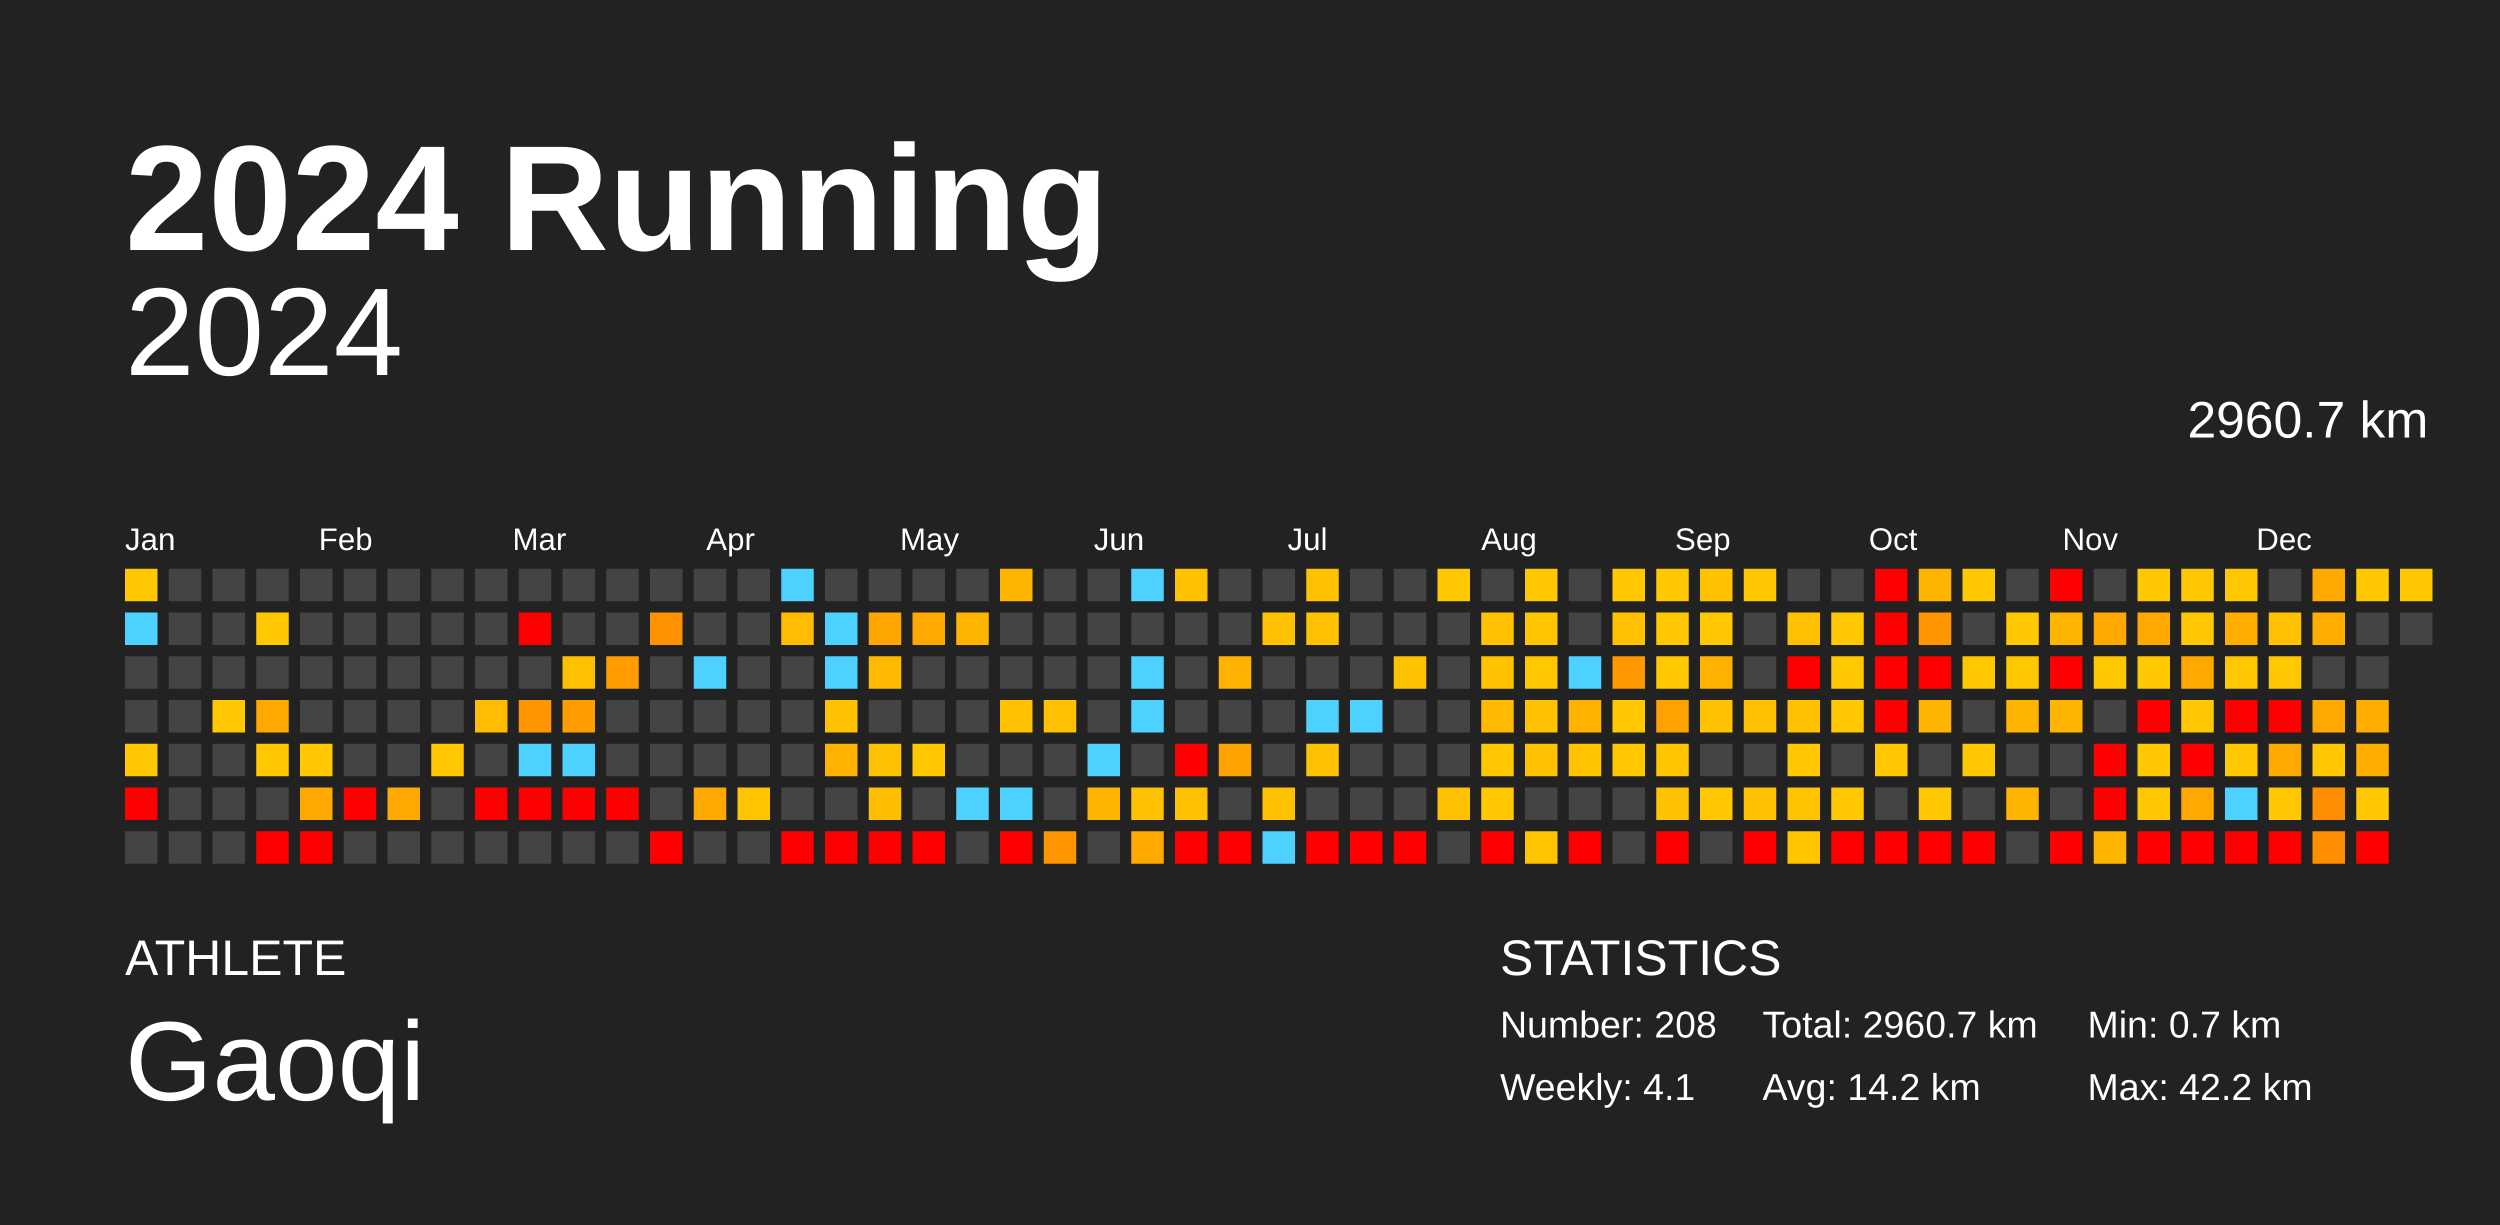
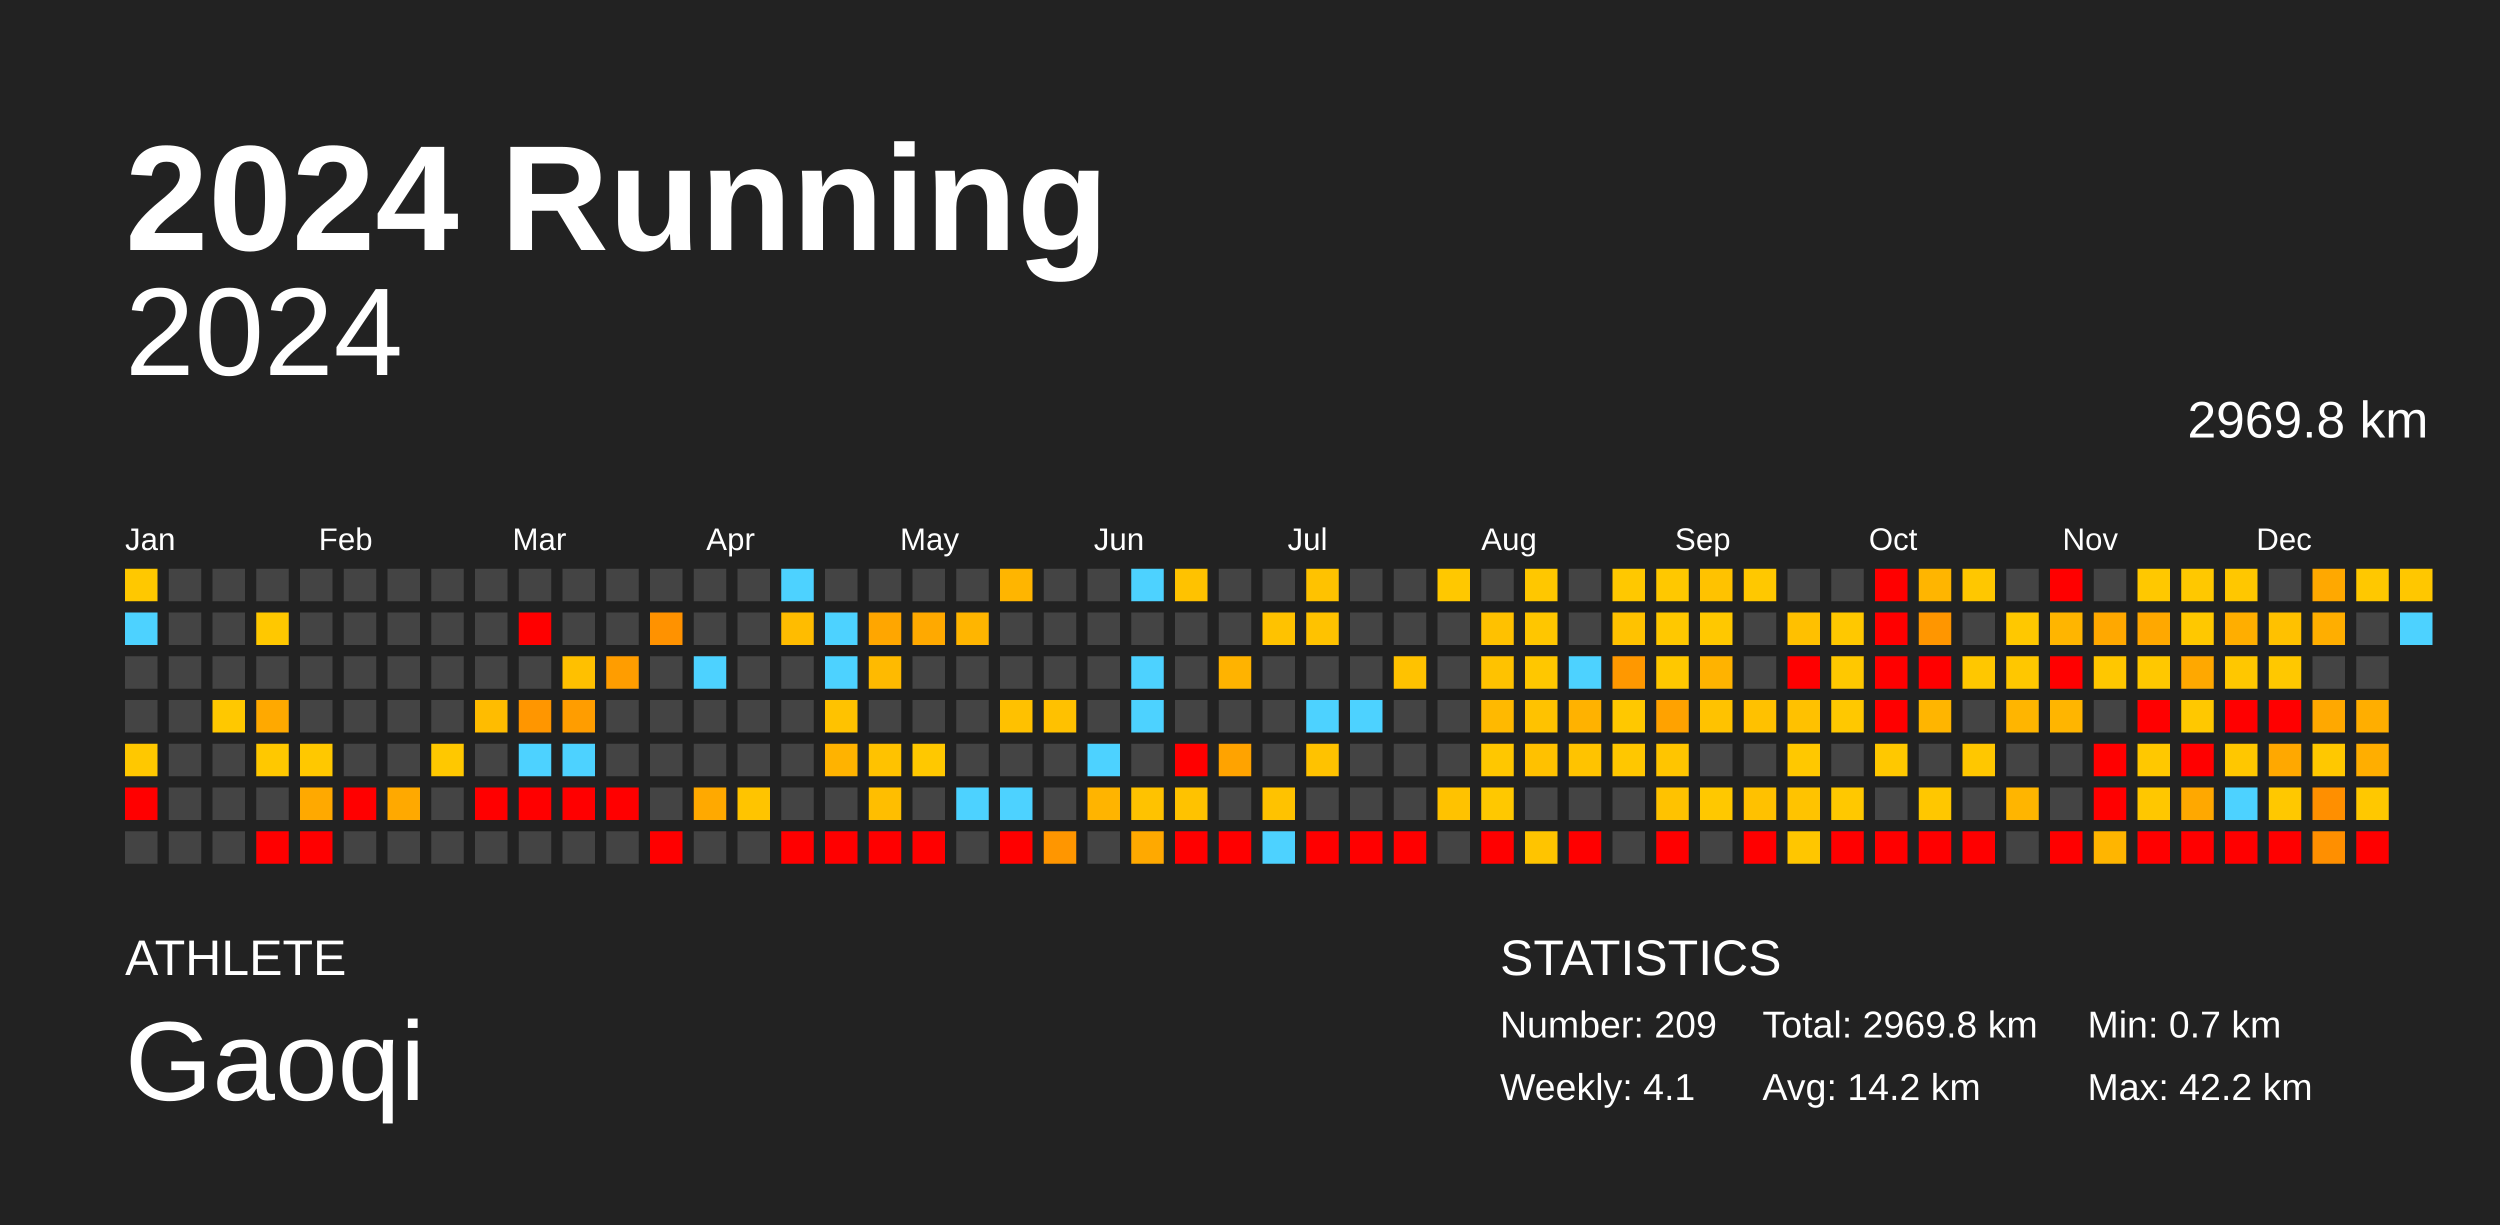
<svg xmlns="http://www.w3.org/2000/svg" baseProfile="full" height="98mm" version="1.1" viewBox="0,0,200,98" width="200mm">
  <defs />
  <rect fill="#222222" height="98" width="200" x="0" y="0" />
  <text fill="#FFFFFF" style="font-size:12px; font-family:Arial; font-weight:bold;" x="10" y="20">2024 Running</text>
  <text fill="#FFFFFF" style="font-size:4px; font-family:Arial" x="10" y="78">ATHLETE</text>
  <text fill="#FFFFFF" style="font-size:9px; font-family:Arial" x="10" y="88">Gaoqi</text>
  <text fill="#FFFFFF" style="font-size:4px; font-family:Arial" x="120" y="78">STATISTICS</text>
-   <text fill="#FFFFFF" style="font-size:3px; font-family:Arial" x="120" y="83">Number: 208</text>
+   <text fill="#FFFFFF" style="font-size:3px; font-family:Arial" x="120" y="83">Number: 209</text>
  <text fill="#FFFFFF" style="font-size:3px; font-family:Arial" x="120" y="88">Weekly: 4.1</text>
-   <text fill="#FFFFFF" style="font-size:3px; font-family:Arial" x="141" y="83">Total: 2960.7 km</text>
+   <text fill="#FFFFFF" style="font-size:3px; font-family:Arial" x="141" y="83">Total: 2969.8 km</text>
  <text fill="#FFFFFF" style="font-size:3px; font-family:Arial" x="141" y="88">Avg: 14.2 km</text>
  <text fill="#FFFFFF" style="font-size:3px; font-family:Arial" x="167" y="83">Min: 0.7 km</text>
  <text fill="#FFFFFF" style="font-size:3px; font-family:Arial" x="167" y="88">Max: 42.2 km</text>
  <text alignment-baseline="hanging" fill="#FFFFFF" style="font-size:10.0px; font-family:Arial;" x="10" y="30">2024</text>
-   <text alignment-baseline="hanging" fill="#FFFFFF" style="font-size:4.125px; font-family:Arial;" x="175" y="35">2960.7 km</text>
+   <text alignment-baseline="hanging" fill="#FFFFFF" style="font-size:4.125px; font-family:Arial;" x="175" y="35">2969.8 km</text>
  <text fill="#FFFFFF" style="font-size:2.5px; font-family:Arial" x="10.0" y="44">Jan</text>
  <text fill="#FFFFFF" style="font-size:2.5px; font-family:Arial" x="25.5" y="44">Feb</text>
  <text fill="#FFFFFF" style="font-size:2.5px; font-family:Arial" x="41.0" y="44">Mar</text>
  <text fill="#FFFFFF" style="font-size:2.5px; font-family:Arial" x="56.5" y="44">Apr</text>
  <text fill="#FFFFFF" style="font-size:2.5px; font-family:Arial" x="72.0" y="44">May</text>
  <text fill="#FFFFFF" style="font-size:2.5px; font-family:Arial" x="87.5" y="44">Jun</text>
  <text fill="#FFFFFF" style="font-size:2.5px; font-family:Arial" x="103.0" y="44">Jul</text>
  <text fill="#FFFFFF" style="font-size:2.5px; font-family:Arial" x="118.5" y="44">Aug</text>
  <text fill="#FFFFFF" style="font-size:2.5px; font-family:Arial" x="134.0" y="44">Sep</text>
  <text fill="#FFFFFF" style="font-size:2.5px; font-family:Arial" x="149.5" y="44">Oct</text>
  <text fill="#FFFFFF" style="font-size:2.5px; font-family:Arial" x="165.0" y="44">Nov</text>
  <text fill="#FFFFFF" style="font-size:2.5px; font-family:Arial" x="180.5" y="44">Dec</text>
  <rect fill="#ffc800" height="2.6" width="2.6" x="10.0" y="45.5" />
  <rect fill="#4dd2ff" height="2.6" width="2.6" x="10.0" y="49.0" />
  <rect fill="#444444" height="2.6" width="2.6" x="10.0" y="52.5" />
  <rect fill="#444444" height="2.6" width="2.6" x="10.0" y="56.0" />
  <rect fill="#ffc800" height="2.6" width="2.6" x="10.0" y="59.5" />
  <rect fill="red" height="2.6" width="2.6" x="10.0" y="63.0" />
  <rect fill="#444444" height="2.6" width="2.6" x="10.0" y="66.5" />
  <rect fill="#444444" height="2.6" width="2.6" x="13.5" y="45.5" />
  <rect fill="#444444" height="2.6" width="2.6" x="13.5" y="49.0" />
  <rect fill="#444444" height="2.6" width="2.6" x="13.5" y="52.5" />
  <rect fill="#444444" height="2.6" width="2.6" x="13.5" y="56.0" />
  <rect fill="#444444" height="2.6" width="2.6" x="13.5" y="59.5" />
  <rect fill="#444444" height="2.6" width="2.6" x="13.5" y="63.0" />
  <rect fill="#444444" height="2.6" width="2.6" x="13.5" y="66.5" />
  <rect fill="#444444" height="2.6" width="2.6" x="17.0" y="45.5" />
  <rect fill="#444444" height="2.6" width="2.6" x="17.0" y="49.0" />
  <rect fill="#444444" height="2.6" width="2.6" x="17.0" y="52.5" />
  <rect fill="#ffc800" height="2.6" width="2.6" x="17.0" y="56.0" />
  <rect fill="#444444" height="2.6" width="2.6" x="17.0" y="59.5" />
  <rect fill="#444444" height="2.6" width="2.6" x="17.0" y="63.0" />
  <rect fill="#444444" height="2.6" width="2.6" x="17.0" y="66.5" />
  <rect fill="#444444" height="2.6" width="2.6" x="20.5" y="45.5" />
  <rect fill="#ffc800" height="2.6" width="2.6" x="20.5" y="49.0" />
  <rect fill="#444444" height="2.6" width="2.6" x="20.5" y="52.5" />
  <rect fill="#ffa900" height="2.6" width="2.6" x="20.5" y="56.0" />
  <rect fill="#ffc800" height="2.6" width="2.6" x="20.5" y="59.5" />
  <rect fill="#444444" height="2.6" width="2.6" x="20.5" y="63.0" />
  <rect fill="red" height="2.6" width="2.6" x="20.5" y="66.5" />
  <rect fill="#444444" height="2.6" width="2.6" x="24.0" y="45.5" />
  <rect fill="#444444" height="2.6" width="2.6" x="24.0" y="49.0" />
  <rect fill="#444444" height="2.6" width="2.6" x="24.0" y="52.5" />
  <rect fill="#444444" height="2.6" width="2.6" x="24.0" y="56.0" />
  <rect fill="#ffc800" height="2.6" width="2.6" x="24.0" y="59.5" />
  <rect fill="#ffa900" height="2.6" width="2.6" x="24.0" y="63.0" />
  <rect fill="red" height="2.6" width="2.6" x="24.0" y="66.5" />
  <rect fill="#444444" height="2.6" width="2.6" x="27.5" y="45.5" />
  <rect fill="#444444" height="2.6" width="2.6" x="27.5" y="49.0" />
  <rect fill="#444444" height="2.6" width="2.6" x="27.5" y="52.5" />
  <rect fill="#444444" height="2.6" width="2.6" x="27.5" y="56.0" />
  <rect fill="#444444" height="2.6" width="2.6" x="27.5" y="59.5" />
  <rect fill="red" height="2.6" width="2.6" x="27.5" y="63.0" />
  <rect fill="#444444" height="2.6" width="2.6" x="27.5" y="66.5" />
  <rect fill="#444444" height="2.6" width="2.6" x="31.0" y="45.5" />
  <rect fill="#444444" height="2.6" width="2.6" x="31.0" y="49.0" />
  <rect fill="#444444" height="2.6" width="2.6" x="31.0" y="52.5" />
  <rect fill="#444444" height="2.6" width="2.6" x="31.0" y="56.0" />
  <rect fill="#444444" height="2.6" width="2.6" x="31.0" y="59.5" />
  <rect fill="#ffa900" height="2.6" width="2.6" x="31.0" y="63.0" />
  <rect fill="#444444" height="2.6" width="2.6" x="31.0" y="66.5" />
  <rect fill="#444444" height="2.6" width="2.6" x="34.5" y="45.5" />
  <rect fill="#444444" height="2.6" width="2.6" x="34.5" y="49.0" />
  <rect fill="#444444" height="2.6" width="2.6" x="34.5" y="52.5" />
  <rect fill="#444444" height="2.6" width="2.6" x="34.5" y="56.0" />
  <rect fill="#ffc800" height="2.6" width="2.6" x="34.5" y="59.5" />
  <rect fill="#444444" height="2.6" width="2.6" x="34.5" y="63.0" />
  <rect fill="#444444" height="2.6" width="2.6" x="34.5" y="66.5" />
  <rect fill="#444444" height="2.6" width="2.6" x="38.0" y="45.5" />
  <rect fill="#444444" height="2.6" width="2.6" x="38.0" y="49.0" />
  <rect fill="#444444" height="2.6" width="2.6" x="38.0" y="52.5" />
  <rect fill="#ffbc00" height="2.6" width="2.6" x="38.0" y="56.0" />
  <rect fill="#444444" height="2.6" width="2.6" x="38.0" y="59.5" />
  <rect fill="red" height="2.6" width="2.6" x="38.0" y="63.0" />
  <rect fill="#444444" height="2.6" width="2.6" x="38.0" y="66.5" />
  <rect fill="#444444" height="2.6" width="2.6" x="41.5" y="45.5" />
  <rect fill="red" height="2.6" width="2.6" x="41.5" y="49.0" />
  <rect fill="#444444" height="2.6" width="2.6" x="41.5" y="52.5" />
  <rect fill="#ff9600" height="2.6" width="2.6" x="41.5" y="56.0" />
  <rect fill="#4dd2ff" height="2.6" width="2.6" x="41.5" y="59.5" />
  <rect fill="red" height="2.6" width="2.6" x="41.5" y="63.0" />
  <rect fill="#444444" height="2.6" width="2.6" x="41.5" y="66.5" />
  <rect fill="#444444" height="2.6" width="2.6" x="45.0" y="45.5" />
  <rect fill="#444444" height="2.6" width="2.6" x="45.0" y="49.0" />
  <rect fill="#ffc000" height="2.6" width="2.6" x="45.0" y="52.5" />
  <rect fill="#ff9d00" height="2.6" width="2.6" x="45.0" y="56.0" />
  <rect fill="#4dd2ff" height="2.6" width="2.6" x="45.0" y="59.5" />
  <rect fill="red" height="2.6" width="2.6" x="45.0" y="63.0" />
  <rect fill="#444444" height="2.6" width="2.6" x="45.0" y="66.5" />
  <rect fill="#444444" height="2.6" width="2.6" x="48.5" y="45.5" />
  <rect fill="#444444" height="2.6" width="2.6" x="48.5" y="49.0" />
  <rect fill="#ff9d00" height="2.6" width="2.6" x="48.5" y="52.5" />
  <rect fill="#444444" height="2.6" width="2.6" x="48.5" y="56.0" />
  <rect fill="#444444" height="2.6" width="2.6" x="48.5" y="59.5" />
  <rect fill="red" height="2.6" width="2.6" x="48.5" y="63.0" />
  <rect fill="#444444" height="2.6" width="2.6" x="48.5" y="66.5" />
  <rect fill="#444444" height="2.6" width="2.6" x="52.0" y="45.5" />
  <rect fill="#ff9200" height="2.6" width="2.6" x="52.0" y="49.0" />
  <rect fill="#444444" height="2.6" width="2.6" x="52.0" y="52.5" />
  <rect fill="#444444" height="2.6" width="2.6" x="52.0" y="56.0" />
  <rect fill="#444444" height="2.6" width="2.6" x="52.0" y="59.5" />
  <rect fill="#444444" height="2.6" width="2.6" x="52.0" y="63.0" />
  <rect fill="red" height="2.6" width="2.6" x="52.0" y="66.5" />
  <rect fill="#444444" height="2.6" width="2.6" x="55.5" y="45.5" />
  <rect fill="#444444" height="2.6" width="2.6" x="55.5" y="49.0" />
  <rect fill="#4dd2ff" height="2.6" width="2.6" x="55.5" y="52.5" />
  <rect fill="#444444" height="2.6" width="2.6" x="55.5" y="56.0" />
  <rect fill="#444444" height="2.6" width="2.6" x="55.5" y="59.5" />
  <rect fill="#ffa900" height="2.6" width="2.6" x="55.5" y="63.0" />
  <rect fill="#444444" height="2.6" width="2.6" x="55.5" y="66.5" />
  <rect fill="#444444" height="2.6" width="2.6" x="59.0" y="45.5" />
  <rect fill="#444444" height="2.6" width="2.6" x="59.0" y="49.0" />
  <rect fill="#444444" height="2.6" width="2.6" x="59.0" y="52.5" />
  <rect fill="#444444" height="2.6" width="2.6" x="59.0" y="56.0" />
  <rect fill="#444444" height="2.6" width="2.6" x="59.0" y="59.5" />
  <rect fill="#ffc400" height="2.6" width="2.6" x="59.0" y="63.0" />
  <rect fill="#444444" height="2.6" width="2.6" x="59.0" y="66.5" />
  <rect fill="#4dd2ff" height="2.6" width="2.6" x="62.5" y="45.5" />
  <rect fill="#ffbc00" height="2.6" width="2.6" x="62.5" y="49.0" />
  <rect fill="#444444" height="2.6" width="2.6" x="62.5" y="52.5" />
  <rect fill="#444444" height="2.6" width="2.6" x="62.5" y="56.0" />
  <rect fill="#444444" height="2.6" width="2.6" x="62.5" y="59.5" />
  <rect fill="#444444" height="2.6" width="2.6" x="62.5" y="63.0" />
  <rect fill="red" height="2.6" width="2.6" x="62.5" y="66.5" />
  <rect fill="#444444" height="2.6" width="2.6" x="66.0" y="45.5" />
  <rect fill="#4dd2ff" height="2.6" width="2.6" x="66.0" y="49.0" />
  <rect fill="#4dd2ff" height="2.6" width="2.6" x="66.0" y="52.5" />
  <rect fill="#ffc200" height="2.6" width="2.6" x="66.0" y="56.0" />
  <rect fill="#ffb300" height="2.6" width="2.6" x="66.0" y="59.5" />
  <rect fill="#444444" height="2.6" width="2.6" x="66.0" y="63.0" />
  <rect fill="red" height="2.6" width="2.6" x="66.0" y="66.5" />
  <rect fill="#444444" height="2.6" width="2.6" x="69.5" y="45.5" />
  <rect fill="#ffa600" height="2.6" width="2.6" x="69.5" y="49.0" />
  <rect fill="#ffba00" height="2.6" width="2.6" x="69.5" y="52.5" />
  <rect fill="#444444" height="2.6" width="2.6" x="69.5" y="56.0" />
  <rect fill="#ffc200" height="2.6" width="2.6" x="69.5" y="59.5" />
  <rect fill="#ffbe00" height="2.6" width="2.6" x="69.5" y="63.0" />
  <rect fill="red" height="2.6" width="2.6" x="69.5" y="66.5" />
  <rect fill="#444444" height="2.6" width="2.6" x="73.0" y="45.5" />
  <rect fill="#ffa900" height="2.6" width="2.6" x="73.0" y="49.0" />
  <rect fill="#444444" height="2.6" width="2.6" x="73.0" y="52.5" />
  <rect fill="#444444" height="2.6" width="2.6" x="73.0" y="56.0" />
  <rect fill="#ffc800" height="2.6" width="2.6" x="73.0" y="59.5" />
  <rect fill="#444444" height="2.6" width="2.6" x="73.0" y="63.0" />
  <rect fill="red" height="2.6" width="2.6" x="73.0" y="66.5" />
  <rect fill="#444444" height="2.6" width="2.6" x="76.5" y="45.5" />
  <rect fill="#ffb500" height="2.6" width="2.6" x="76.5" y="49.0" />
  <rect fill="#444444" height="2.6" width="2.6" x="76.5" y="52.5" />
  <rect fill="#444444" height="2.6" width="2.6" x="76.5" y="56.0" />
  <rect fill="#444444" height="2.6" width="2.6" x="76.5" y="59.5" />
  <rect fill="#4dd2ff" height="2.6" width="2.6" x="76.5" y="63.0" />
  <rect fill="#444444" height="2.6" width="2.6" x="76.5" y="66.5" />
  <rect fill="#ffb500" height="2.6" width="2.6" x="80.0" y="45.5" />
  <rect fill="#444444" height="2.6" width="2.6" x="80.0" y="49.0" />
  <rect fill="#444444" height="2.6" width="2.6" x="80.0" y="52.5" />
  <rect fill="#ffc100" height="2.6" width="2.6" x="80.0" y="56.0" />
  <rect fill="#444444" height="2.6" width="2.6" x="80.0" y="59.5" />
  <rect fill="#4dd2ff" height="2.6" width="2.6" x="80.0" y="63.0" />
  <rect fill="red" height="2.6" width="2.6" x="80.0" y="66.5" />
  <rect fill="#444444" height="2.6" width="2.6" x="83.5" y="45.5" />
  <rect fill="#444444" height="2.6" width="2.6" x="83.5" y="49.0" />
  <rect fill="#444444" height="2.6" width="2.6" x="83.5" y="52.5" />
  <rect fill="#ffc100" height="2.6" width="2.6" x="83.5" y="56.0" />
  <rect fill="#444444" height="2.6" width="2.6" x="83.5" y="59.5" />
  <rect fill="#444444" height="2.6" width="2.6" x="83.5" y="63.0" />
  <rect fill="#ff9600" height="2.6" width="2.6" x="83.5" y="66.5" />
  <rect fill="#444444" height="2.6" width="2.6" x="87.0" y="45.5" />
  <rect fill="#444444" height="2.6" width="2.6" x="87.0" y="49.0" />
  <rect fill="#444444" height="2.6" width="2.6" x="87.0" y="52.5" />
  <rect fill="#444444" height="2.6" width="2.6" x="87.0" y="56.0" />
  <rect fill="#4dd2ff" height="2.6" width="2.6" x="87.0" y="59.5" />
  <rect fill="#ffb400" height="2.6" width="2.6" x="87.0" y="63.0" />
  <rect fill="#444444" height="2.6" width="2.6" x="87.0" y="66.5" />
  <rect fill="#4dd2ff" height="2.6" width="2.6" x="90.5" y="45.5" />
  <rect fill="#444444" height="2.6" width="2.6" x="90.5" y="49.0" />
  <rect fill="#4dd2ff" height="2.6" width="2.6" x="90.5" y="52.5" />
  <rect fill="#4dd2ff" height="2.6" width="2.6" x="90.5" y="56.0" />
  <rect fill="#444444" height="2.6" width="2.6" x="90.5" y="59.5" />
  <rect fill="#ffc200" height="2.6" width="2.6" x="90.5" y="63.0" />
  <rect fill="#ffa900" height="2.6" width="2.6" x="90.5" y="66.5" />
  <rect fill="#ffc200" height="2.6" width="2.6" x="94.0" y="45.5" />
  <rect fill="#444444" height="2.6" width="2.6" x="94.0" y="49.0" />
  <rect fill="#444444" height="2.6" width="2.6" x="94.0" y="52.5" />
  <rect fill="#444444" height="2.6" width="2.6" x="94.0" y="56.0" />
  <rect fill="red" height="2.6" width="2.6" x="94.0" y="59.5" />
  <rect fill="#ffc200" height="2.6" width="2.6" x="94.0" y="63.0" />
  <rect fill="red" height="2.6" width="2.6" x="94.0" y="66.5" />
  <rect fill="#444444" height="2.6" width="2.6" x="97.5" y="45.5" />
  <rect fill="#444444" height="2.6" width="2.6" x="97.5" y="49.0" />
  <rect fill="#ffb300" height="2.6" width="2.6" x="97.5" y="52.5" />
  <rect fill="#444444" height="2.6" width="2.6" x="97.5" y="56.0" />
  <rect fill="#ffa300" height="2.6" width="2.6" x="97.5" y="59.5" />
  <rect fill="#444444" height="2.6" width="2.6" x="97.5" y="63.0" />
  <rect fill="red" height="2.6" width="2.6" x="97.5" y="66.5" />
  <rect fill="#444444" height="2.6" width="2.6" x="101.0" y="45.5" />
  <rect fill="#ffc200" height="2.6" width="2.6" x="101.0" y="49.0" />
  <rect fill="#444444" height="2.6" width="2.6" x="101.0" y="52.5" />
  <rect fill="#444444" height="2.6" width="2.6" x="101.0" y="56.0" />
  <rect fill="#444444" height="2.6" width="2.6" x="101.0" y="59.5" />
  <rect fill="#ffc200" height="2.6" width="2.6" x="101.0" y="63.0" />
  <rect fill="#4dd2ff" height="2.6" width="2.6" x="101.0" y="66.5" />
  <rect fill="#ffc200" height="2.6" width="2.6" x="104.5" y="45.5" />
  <rect fill="#ffc200" height="2.6" width="2.6" x="104.5" y="49.0" />
  <rect fill="#444444" height="2.6" width="2.6" x="104.5" y="52.5" />
  <rect fill="#4dd2ff" height="2.6" width="2.6" x="104.5" y="56.0" />
  <rect fill="#ffc200" height="2.6" width="2.6" x="104.5" y="59.5" />
  <rect fill="#444444" height="2.6" width="2.6" x="104.5" y="63.0" />
  <rect fill="red" height="2.6" width="2.6" x="104.5" y="66.5" />
  <rect fill="#444444" height="2.6" width="2.6" x="108.0" y="45.5" />
  <rect fill="#444444" height="2.6" width="2.6" x="108.0" y="49.0" />
  <rect fill="#444444" height="2.6" width="2.6" x="108.0" y="52.5" />
  <rect fill="#4dd2ff" height="2.6" width="2.6" x="108.0" y="56.0" />
  <rect fill="#444444" height="2.6" width="2.6" x="108.0" y="59.5" />
  <rect fill="#444444" height="2.6" width="2.6" x="108.0" y="63.0" />
  <rect fill="red" height="2.6" width="2.6" x="108.0" y="66.5" />
  <rect fill="#444444" height="2.6" width="2.6" x="111.5" y="45.5" />
  <rect fill="#444444" height="2.6" width="2.6" x="111.5" y="49.0" />
  <rect fill="#ffc200" height="2.6" width="2.6" x="111.5" y="52.5" />
  <rect fill="#444444" height="2.6" width="2.6" x="111.5" y="56.0" />
  <rect fill="#444444" height="2.6" width="2.6" x="111.5" y="59.5" />
  <rect fill="#444444" height="2.6" width="2.6" x="111.5" y="63.0" />
  <rect fill="red" height="2.6" width="2.6" x="111.5" y="66.5" />
  <rect fill="#ffc800" height="2.6" width="2.6" x="115.0" y="45.5" />
  <rect fill="#444444" height="2.6" width="2.6" x="115.0" y="49.0" />
  <rect fill="#444444" height="2.6" width="2.6" x="115.0" y="52.5" />
  <rect fill="#444444" height="2.6" width="2.6" x="115.0" y="56.0" />
  <rect fill="#444444" height="2.6" width="2.6" x="115.0" y="59.5" />
  <rect fill="#ffc200" height="2.6" width="2.6" x="115.0" y="63.0" />
  <rect fill="#444444" height="2.6" width="2.6" x="115.0" y="66.5" />
  <rect fill="#444444" height="2.6" width="2.6" x="118.5" y="45.5" />
  <rect fill="#ffc100" height="2.6" width="2.6" x="118.5" y="49.0" />
  <rect fill="#ffc200" height="2.6" width="2.6" x="118.5" y="52.5" />
  <rect fill="#ffb900" height="2.6" width="2.6" x="118.5" y="56.0" />
  <rect fill="#ffc700" height="2.6" width="2.6" x="118.5" y="59.5" />
  <rect fill="#ffc800" height="2.6" width="2.6" x="118.5" y="63.0" />
  <rect fill="red" height="2.6" width="2.6" x="118.5" y="66.5" />
  <rect fill="#ffc700" height="2.6" width="2.6" x="122.0" y="45.5" />
  <rect fill="#ffc600" height="2.6" width="2.6" x="122.0" y="49.0" />
  <rect fill="#ffc700" height="2.6" width="2.6" x="122.0" y="52.5" />
  <rect fill="#ffc200" height="2.6" width="2.6" x="122.0" y="56.0" />
  <rect fill="#ffc100" height="2.6" width="2.6" x="122.0" y="59.5" />
  <rect fill="#444444" height="2.6" width="2.6" x="122.0" y="63.0" />
  <rect fill="#ffc400" height="2.6" width="2.6" x="122.0" y="66.5" />
  <rect fill="#444444" height="2.6" width="2.6" x="125.5" y="45.5" />
  <rect fill="#444444" height="2.6" width="2.6" x="125.5" y="49.0" />
  <rect fill="#4dd2ff" height="2.6" width="2.6" x="125.5" y="52.5" />
  <rect fill="#ffb200" height="2.6" width="2.6" x="125.5" y="56.0" />
  <rect fill="#ffc300" height="2.6" width="2.6" x="125.5" y="59.5" />
  <rect fill="#444444" height="2.6" width="2.6" x="125.5" y="63.0" />
  <rect fill="red" height="2.6" width="2.6" x="125.5" y="66.5" />
  <rect fill="#ffc800" height="2.6" width="2.6" x="129.0" y="45.5" />
  <rect fill="#ffc200" height="2.6" width="2.6" x="129.0" y="49.0" />
  <rect fill="#ff9800" height="2.6" width="2.6" x="129.0" y="52.5" />
  <rect fill="#ffc800" height="2.6" width="2.6" x="129.0" y="56.0" />
  <rect fill="#ffc700" height="2.6" width="2.6" x="129.0" y="59.5" />
  <rect fill="#444444" height="2.6" width="2.6" x="129.0" y="63.0" />
  <rect fill="#444444" height="2.6" width="2.6" x="129.0" y="66.5" />
  <rect fill="#ffc800" height="2.6" width="2.6" x="132.5" y="45.5" />
  <rect fill="#ffc800" height="2.6" width="2.6" x="132.5" y="49.0" />
  <rect fill="#ffc800" height="2.6" width="2.6" x="132.5" y="52.5" />
  <rect fill="#ffa200" height="2.6" width="2.6" x="132.5" y="56.0" />
  <rect fill="#ffc500" height="2.6" width="2.6" x="132.5" y="59.5" />
  <rect fill="#ffc200" height="2.6" width="2.6" x="132.5" y="63.0" />
  <rect fill="red" height="2.6" width="2.6" x="132.5" y="66.5" />
  <rect fill="#ffc200" height="2.6" width="2.6" x="136.0" y="45.5" />
  <rect fill="#ffc800" height="2.6" width="2.6" x="136.0" y="49.0" />
  <rect fill="#ffb300" height="2.6" width="2.6" x="136.0" y="52.5" />
  <rect fill="#ffc200" height="2.6" width="2.6" x="136.0" y="56.0" />
  <rect fill="#444444" height="2.6" width="2.6" x="136.0" y="59.5" />
  <rect fill="#ffc800" height="2.6" width="2.6" x="136.0" y="63.0" />
  <rect fill="#444444" height="2.6" width="2.6" x="136.0" y="66.5" />
  <rect fill="#ffc800" height="2.6" width="2.6" x="139.5" y="45.5" />
  <rect fill="#444444" height="2.6" width="2.6" x="139.5" y="49.0" />
  <rect fill="#444444" height="2.6" width="2.6" x="139.5" y="52.5" />
  <rect fill="#ffc100" height="2.6" width="2.6" x="139.5" y="56.0" />
  <rect fill="#444444" height="2.6" width="2.6" x="139.5" y="59.5" />
  <rect fill="#ffc100" height="2.6" width="2.6" x="139.5" y="63.0" />
  <rect fill="red" height="2.6" width="2.6" x="139.5" y="66.5" />
  <rect fill="#444444" height="2.6" width="2.6" x="143.0" y="45.5" />
  <rect fill="#ffc000" height="2.6" width="2.6" x="143.0" y="49.0" />
  <rect fill="red" height="2.6" width="2.6" x="143.0" y="52.5" />
  <rect fill="#ffc100" height="2.6" width="2.6" x="143.0" y="56.0" />
  <rect fill="#ffc800" height="2.6" width="2.6" x="143.0" y="59.5" />
  <rect fill="#ffc300" height="2.6" width="2.6" x="143.0" y="63.0" />
  <rect fill="#ffc600" height="2.6" width="2.6" x="143.0" y="66.5" />
  <rect fill="#444444" height="2.6" width="2.6" x="146.5" y="45.5" />
  <rect fill="#ffc800" height="2.6" width="2.6" x="146.5" y="49.0" />
  <rect fill="#ffc800" height="2.6" width="2.6" x="146.5" y="52.5" />
  <rect fill="#ffc800" height="2.6" width="2.6" x="146.5" y="56.0" />
  <rect fill="#444444" height="2.6" width="2.6" x="146.5" y="59.5" />
  <rect fill="#ffc800" height="2.6" width="2.6" x="146.5" y="63.0" />
  <rect fill="red" height="2.6" width="2.6" x="146.5" y="66.5" />
  <rect fill="red" height="2.6" width="2.6" x="150.0" y="45.5" />
  <rect fill="red" height="2.6" width="2.6" x="150.0" y="49.0" />
  <rect fill="red" height="2.6" width="2.6" x="150.0" y="52.5" />
  <rect fill="red" height="2.6" width="2.6" x="150.0" y="56.0" />
  <rect fill="#ffc800" height="2.6" width="2.6" x="150.0" y="59.5" />
  <rect fill="#444444" height="2.6" width="2.6" x="150.0" y="63.0" />
  <rect fill="red" height="2.6" width="2.6" x="150.0" y="66.5" />
  <rect fill="#ffb500" height="2.6" width="2.6" x="153.5" y="45.5" />
  <rect fill="#ff9600" height="2.6" width="2.6" x="153.5" y="49.0" />
  <rect fill="red" height="2.6" width="2.6" x="153.5" y="52.5" />
  <rect fill="#ffb500" height="2.6" width="2.6" x="153.5" y="56.0" />
  <rect fill="#444444" height="2.6" width="2.6" x="153.5" y="59.5" />
  <rect fill="#ffc700" height="2.6" width="2.6" x="153.5" y="63.0" />
  <rect fill="red" height="2.6" width="2.6" x="153.5" y="66.5" />
  <rect fill="#ffc700" height="2.6" width="2.6" x="157.0" y="45.5" />
  <rect fill="#444444" height="2.6" width="2.6" x="157.0" y="49.0" />
  <rect fill="#ffc700" height="2.6" width="2.6" x="157.0" y="52.5" />
  <rect fill="#444444" height="2.6" width="2.6" x="157.0" y="56.0" />
  <rect fill="#ffc700" height="2.6" width="2.6" x="157.0" y="59.5" />
  <rect fill="#444444" height="2.6" width="2.6" x="157.0" y="63.0" />
  <rect fill="red" height="2.6" width="2.6" x="157.0" y="66.5" />
  <rect fill="#444444" height="2.6" width="2.6" x="160.5" y="45.5" />
  <rect fill="#ffc800" height="2.6" width="2.6" x="160.5" y="49.0" />
  <rect fill="#ffc700" height="2.6" width="2.6" x="160.5" y="52.5" />
  <rect fill="#ffb500" height="2.6" width="2.6" x="160.5" y="56.0" />
  <rect fill="#444444" height="2.6" width="2.6" x="160.5" y="59.5" />
  <rect fill="#ffb500" height="2.6" width="2.6" x="160.5" y="63.0" />
  <rect fill="#444444" height="2.6" width="2.6" x="160.5" y="66.5" />
  <rect fill="red" height="2.6" width="2.6" x="164.0" y="45.5" />
  <rect fill="#ffb500" height="2.6" width="2.6" x="164.0" y="49.0" />
  <rect fill="red" height="2.6" width="2.6" x="164.0" y="52.5" />
  <rect fill="#ffb500" height="2.6" width="2.6" x="164.0" y="56.0" />
  <rect fill="#444444" height="2.6" width="2.6" x="164.0" y="59.5" />
  <rect fill="#444444" height="2.6" width="2.6" x="164.0" y="63.0" />
  <rect fill="red" height="2.6" width="2.6" x="164.0" y="66.5" />
  <rect fill="#444444" height="2.6" width="2.6" x="167.5" y="45.5" />
  <rect fill="#ffa800" height="2.6" width="2.6" x="167.5" y="49.0" />
  <rect fill="#ffc700" height="2.6" width="2.6" x="167.5" y="52.5" />
  <rect fill="#444444" height="2.6" width="2.6" x="167.5" y="56.0" />
  <rect fill="red" height="2.6" width="2.6" x="167.5" y="59.5" />
  <rect fill="red" height="2.6" width="2.6" x="167.5" y="63.0" />
  <rect fill="#ffb500" height="2.6" width="2.6" x="167.5" y="66.5" />
  <rect fill="#ffc800" height="2.6" width="2.6" x="171.0" y="45.5" />
  <rect fill="#ffa800" height="2.6" width="2.6" x="171.0" y="49.0" />
  <rect fill="#ffc800" height="2.6" width="2.6" x="171.0" y="52.5" />
  <rect fill="red" height="2.6" width="2.6" x="171.0" y="56.0" />
  <rect fill="#ffc800" height="2.6" width="2.6" x="171.0" y="59.5" />
  <rect fill="#ffc700" height="2.6" width="2.6" x="171.0" y="63.0" />
  <rect fill="red" height="2.6" width="2.6" x="171.0" y="66.5" />
  <rect fill="#ffc800" height="2.6" width="2.6" x="174.5" y="45.5" />
  <rect fill="#ffc800" height="2.6" width="2.6" x="174.5" y="49.0" />
  <rect fill="#ffa800" height="2.6" width="2.6" x="174.5" y="52.5" />
  <rect fill="#ffc800" height="2.6" width="2.6" x="174.5" y="56.0" />
  <rect fill="red" height="2.6" width="2.6" x="174.5" y="59.5" />
  <rect fill="#ffa800" height="2.6" width="2.6" x="174.5" y="63.0" />
  <rect fill="red" height="2.6" width="2.6" x="174.5" y="66.5" />
  <rect fill="#ffc700" height="2.6" width="2.6" x="178.0" y="45.5" />
  <rect fill="#ffae00" height="2.6" width="2.6" x="178.0" y="49.0" />
  <rect fill="#ffc700" height="2.6" width="2.6" x="178.0" y="52.5" />
  <rect fill="red" height="2.6" width="2.6" x="178.0" y="56.0" />
  <rect fill="#ffc700" height="2.6" width="2.6" x="178.0" y="59.5" />
  <rect fill="#4dd2ff" height="2.6" width="2.6" x="178.0" y="63.0" />
  <rect fill="red" height="2.6" width="2.6" x="178.0" y="66.5" />
  <rect fill="#444444" height="2.6" width="2.6" x="181.5" y="45.5" />
  <rect fill="#ffc100" height="2.6" width="2.6" x="181.5" y="49.0" />
  <rect fill="#ffc800" height="2.6" width="2.6" x="181.5" y="52.5" />
  <rect fill="red" height="2.6" width="2.6" x="181.5" y="56.0" />
  <rect fill="#ffa800" height="2.6" width="2.6" x="181.5" y="59.5" />
  <rect fill="#ffc800" height="2.6" width="2.6" x="181.5" y="63.0" />
  <rect fill="red" height="2.6" width="2.6" x="181.5" y="66.5" />
  <rect fill="#ffa800" height="2.6" width="2.6" x="185.0" y="45.5" />
  <rect fill="#ffae00" height="2.6" width="2.6" x="185.0" y="49.0" />
  <rect fill="#444444" height="2.6" width="2.6" x="185.0" y="52.5" />
  <rect fill="#ffa800" height="2.6" width="2.6" x="185.0" y="56.0" />
  <rect fill="#ffc800" height="2.6" width="2.6" x="185.0" y="59.5" />
  <rect fill="#ff8f00" height="2.6" width="2.6" x="185.0" y="63.0" />
  <rect fill="#ff8f00" height="2.6" width="2.6" x="185.0" y="66.5" />
  <rect fill="#ffc800" height="2.6" width="2.6" x="188.5" y="45.5" />
  <rect fill="#444444" height="2.6" width="2.6" x="188.5" y="49.0" />
  <rect fill="#444444" height="2.6" width="2.6" x="188.5" y="52.5" />
  <rect fill="#ffae00" height="2.6" width="2.6" x="188.5" y="56.0" />
  <rect fill="#ffae00" height="2.6" width="2.6" x="188.5" y="59.5" />
  <rect fill="#ffc800" height="2.6" width="2.6" x="188.5" y="63.0" />
  <rect fill="red" height="2.6" width="2.6" x="188.5" y="66.5" />
  <rect fill="#ffc700" height="2.6" width="2.6" x="192.0" y="45.5" />
-   <rect fill="#444444" height="2.6" width="2.6" x="192.0" y="49.0" />
+   <rect fill="#4dd2ff" height="2.6" width="2.6" x="192.0" y="49.0" />
</svg>
